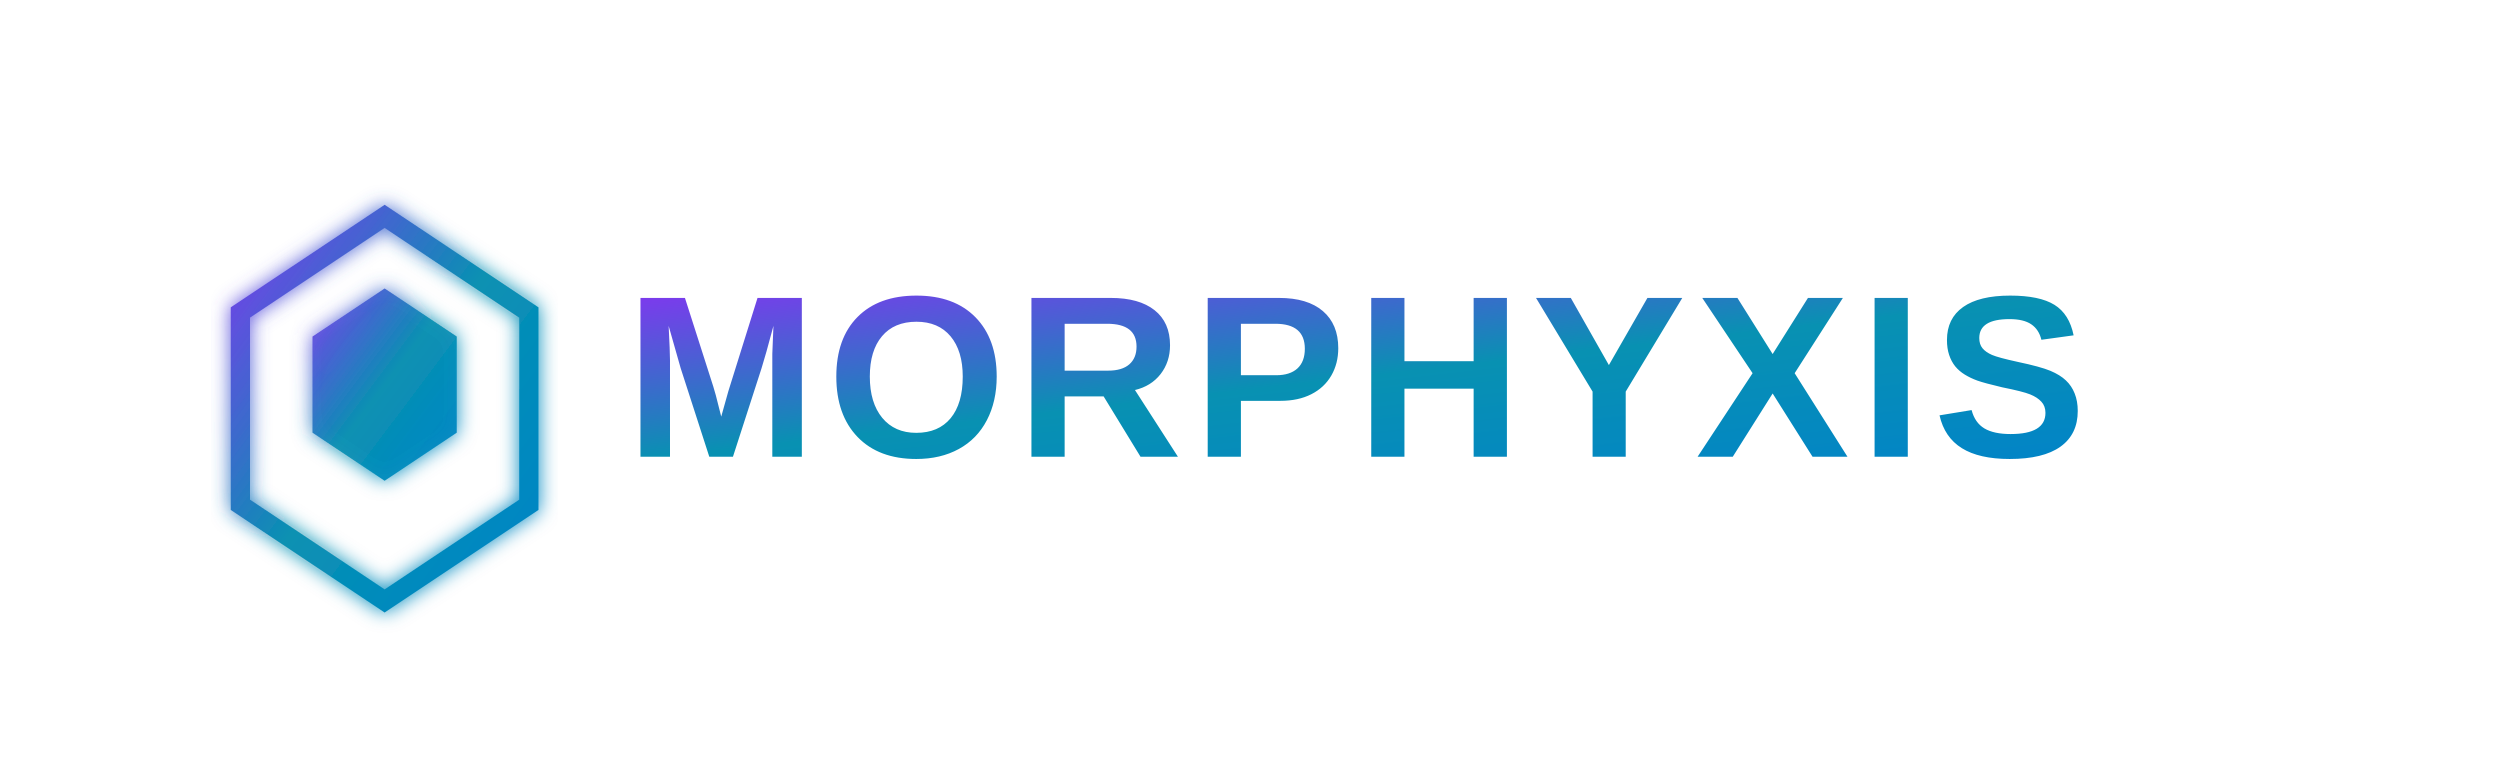
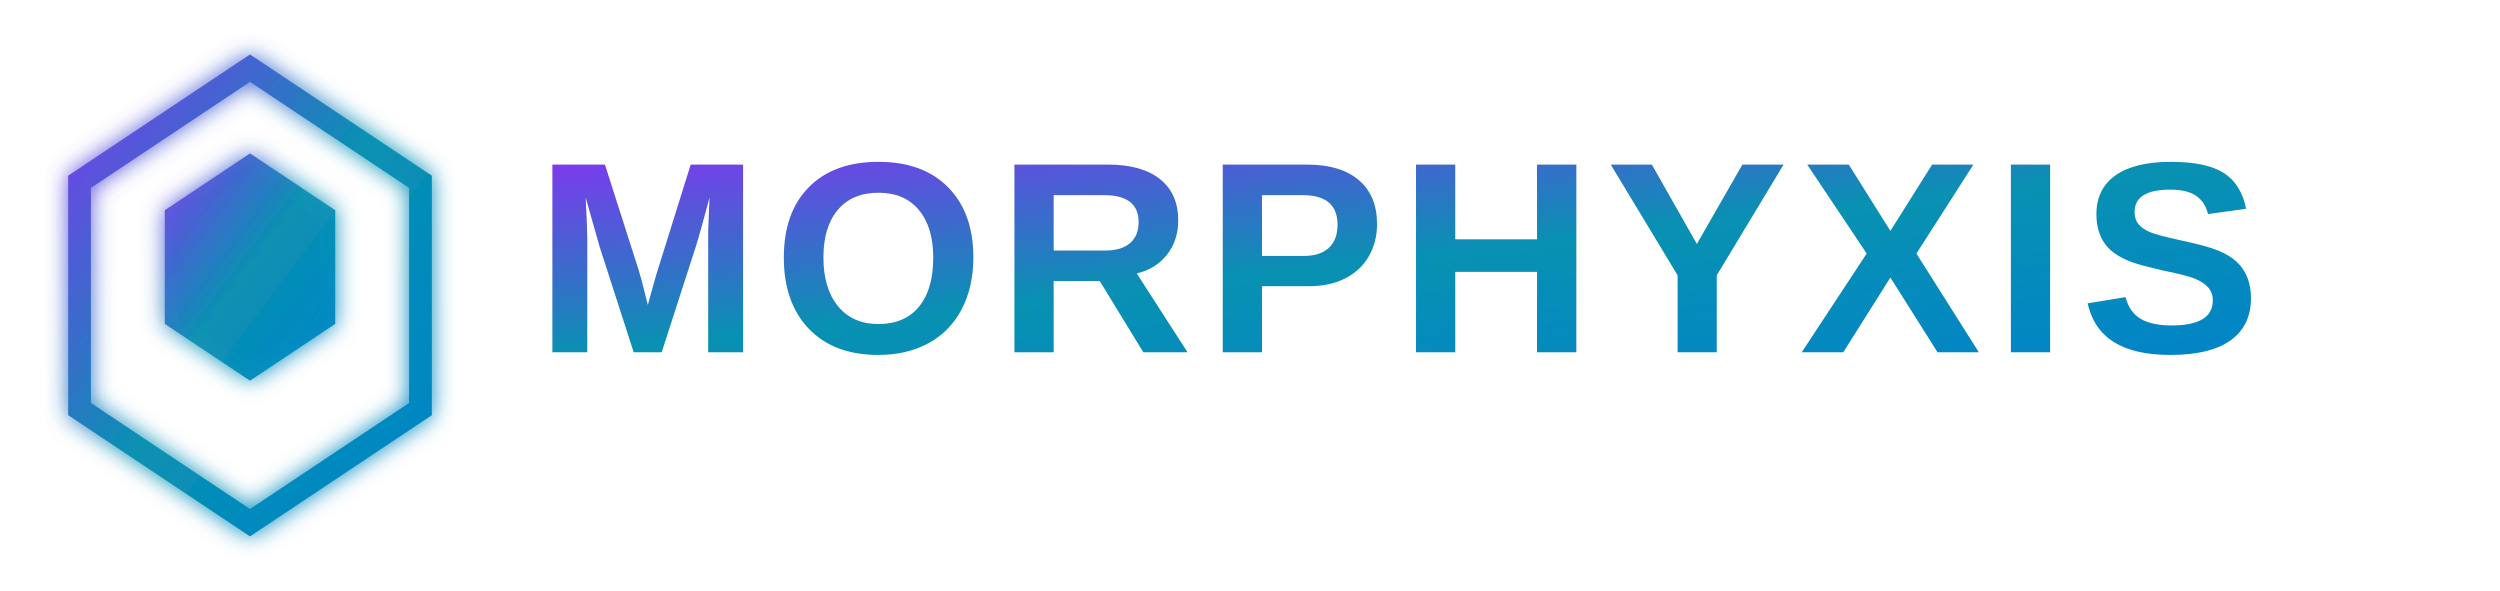
- <svg xmlns="http://www.w3.org/2000/svg" width="520" height="160" viewBox="0 0 520 160">
+ <svg xmlns="http://www.w3.org/2000/svg" width="440" height="104" viewBox="36 33 440 104">
  <defs>
    <linearGradient id="g1" x1="0" y1="0" x2="1" y2="1">
      <stop offset="0%" stop-color="#7c3aed" />
      <stop offset="50%" stop-color="#0891b2" />
      <stop offset="100%" stop-color="#0284c7" />
    </linearGradient>
    <filter id="glow">
      <feGaussianBlur stdDeviation="2" result="blur" />
      <feMerge>
        <feMergeNode in="blur" />
        <feMergeNode in="SourceGraphic" />
      </feMerge>
    </filter>
  </defs>
  <g transform="translate(40,35)" filter="url(#glow)">
    <path d="M40 10 L70 30 L70 70 L40 90 L10 70 L10 30 Z" fill="none" stroke="url(#g1)" stroke-width="4" />
    <path d="M40 25 L55 35 L55 55 L40 65 L25 55 L25 35 Z" fill="url(#g1)" opacity="0.95" />
  </g>
  <text x="130" y="95" font-family="Arial, sans-serif" font-size="48" font-weight="700" fill="url(#g1)" letter-spacing="2">
    MORPHYXIS
  </text>
  <line x1="130" y1="110" x2="470" y2="110" stroke="url(#g1)" stroke-width="2" opacity="0.8" />
</svg>
